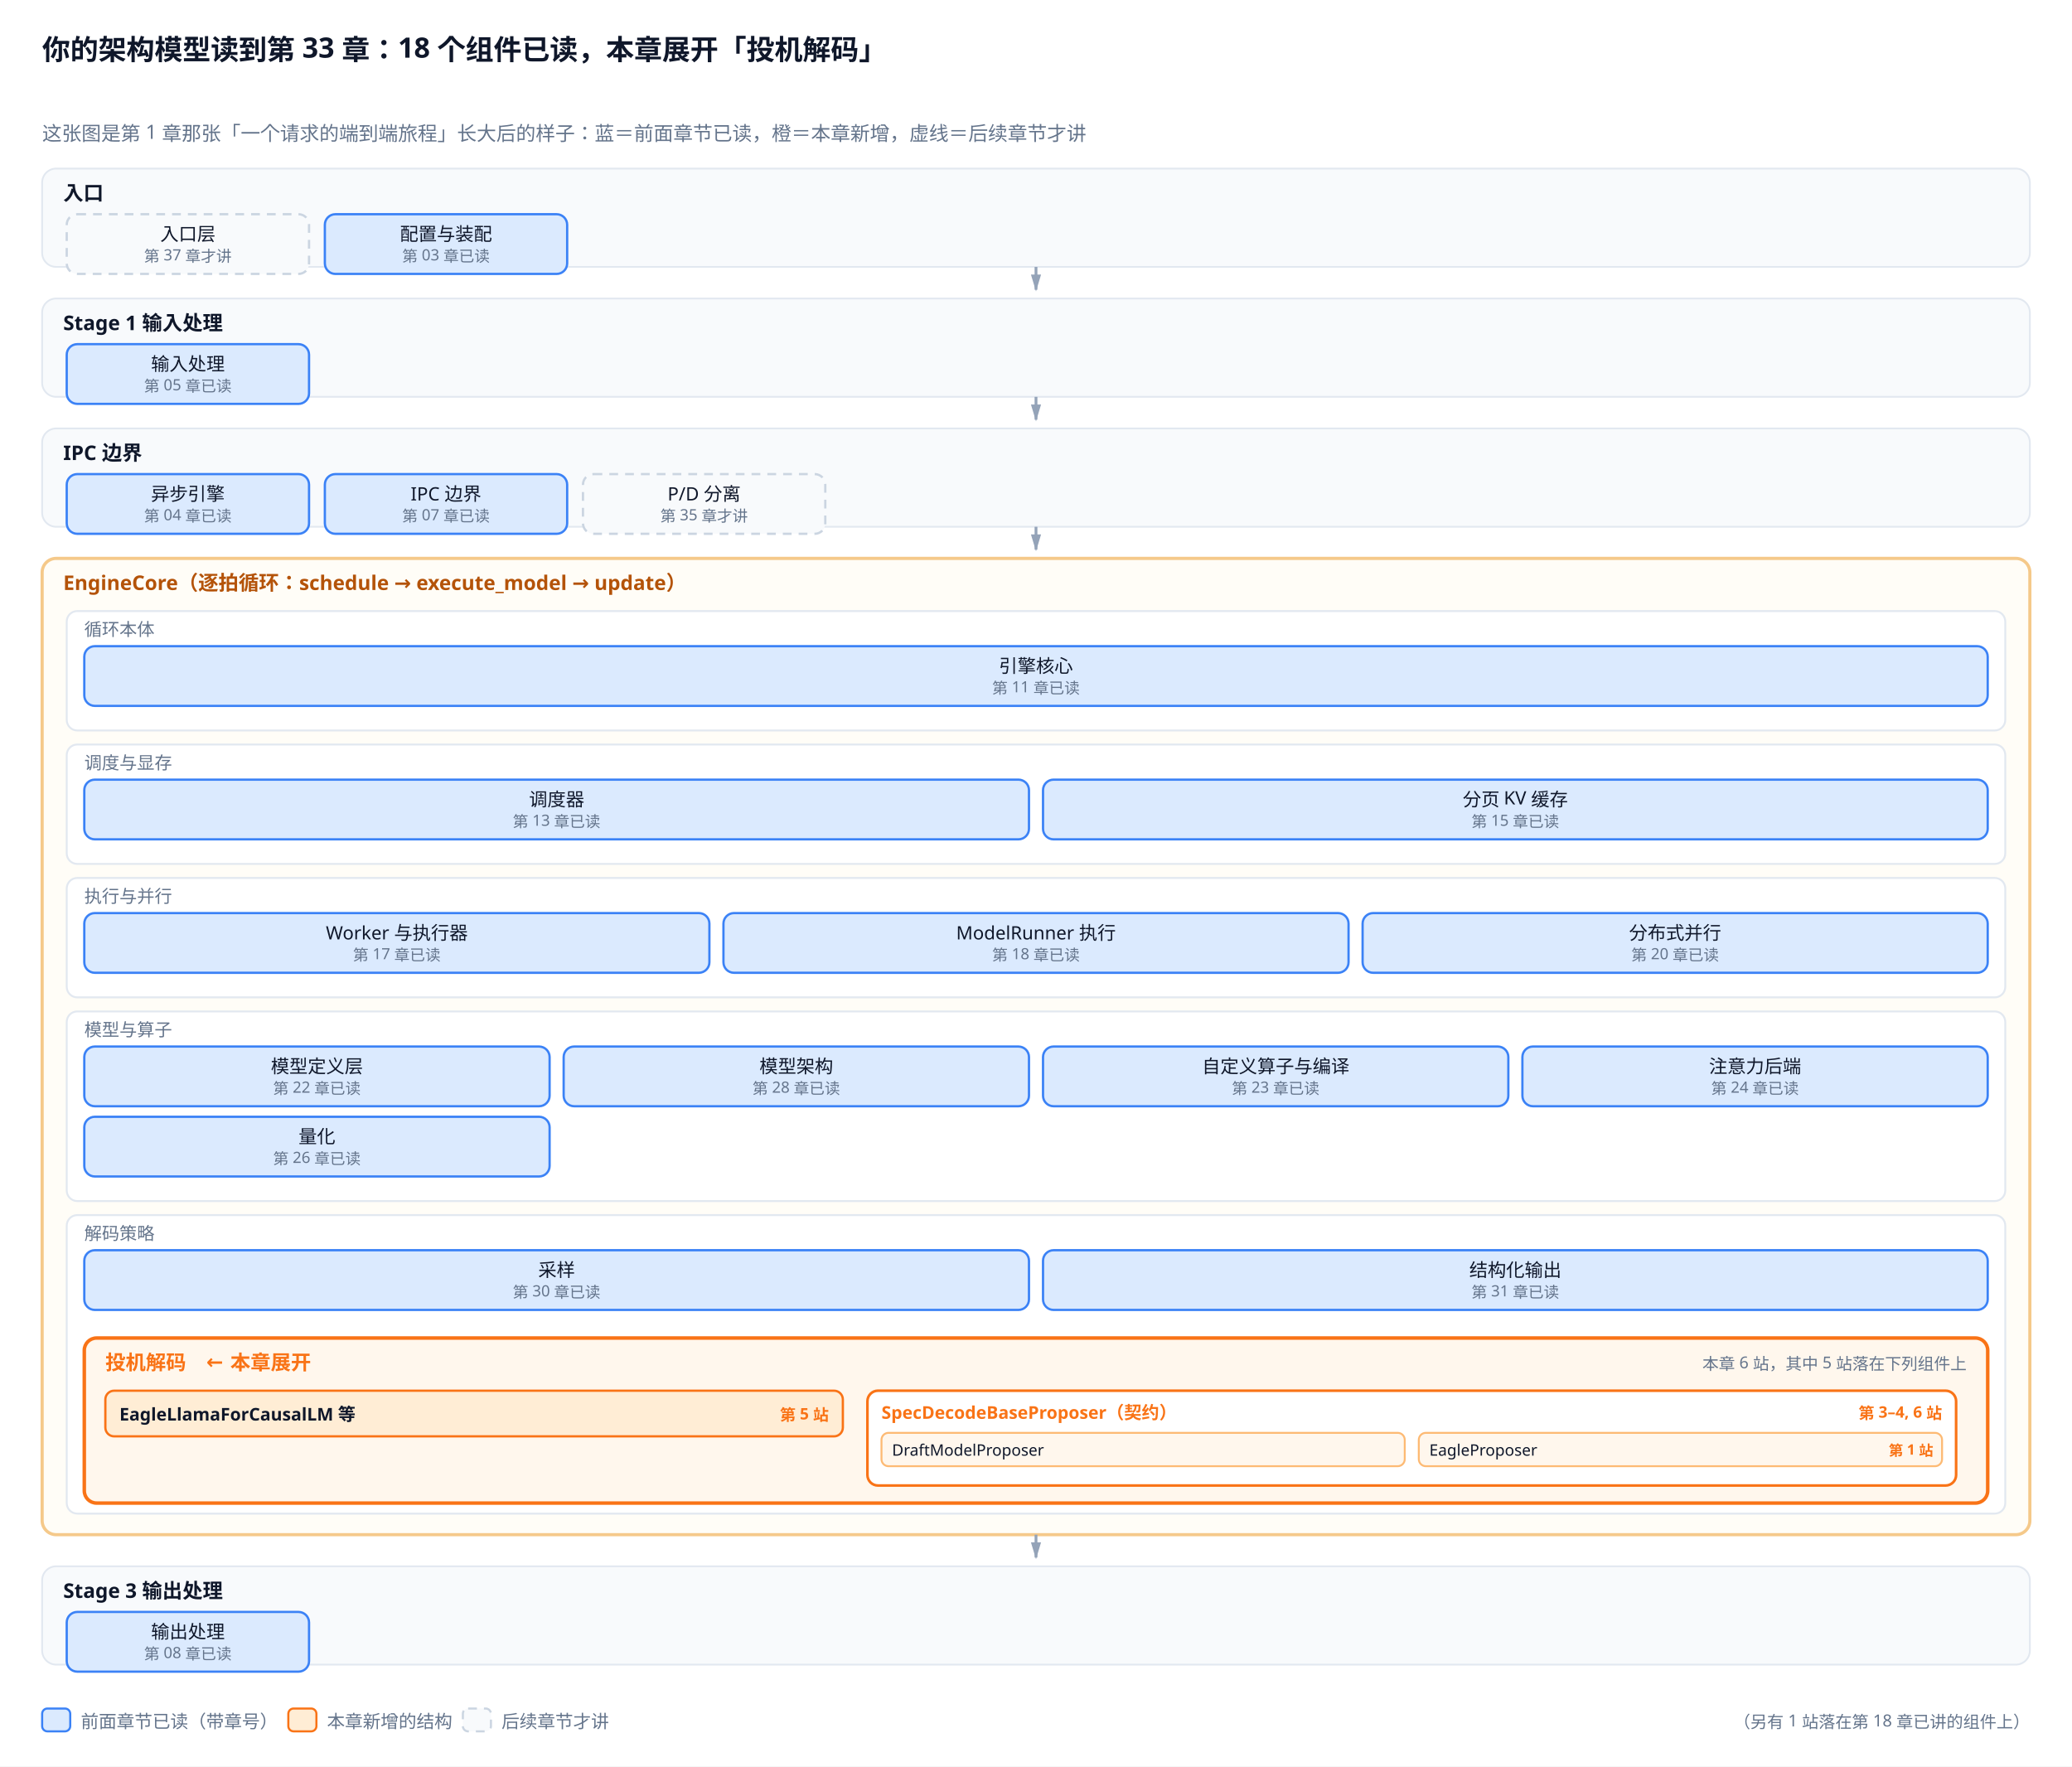
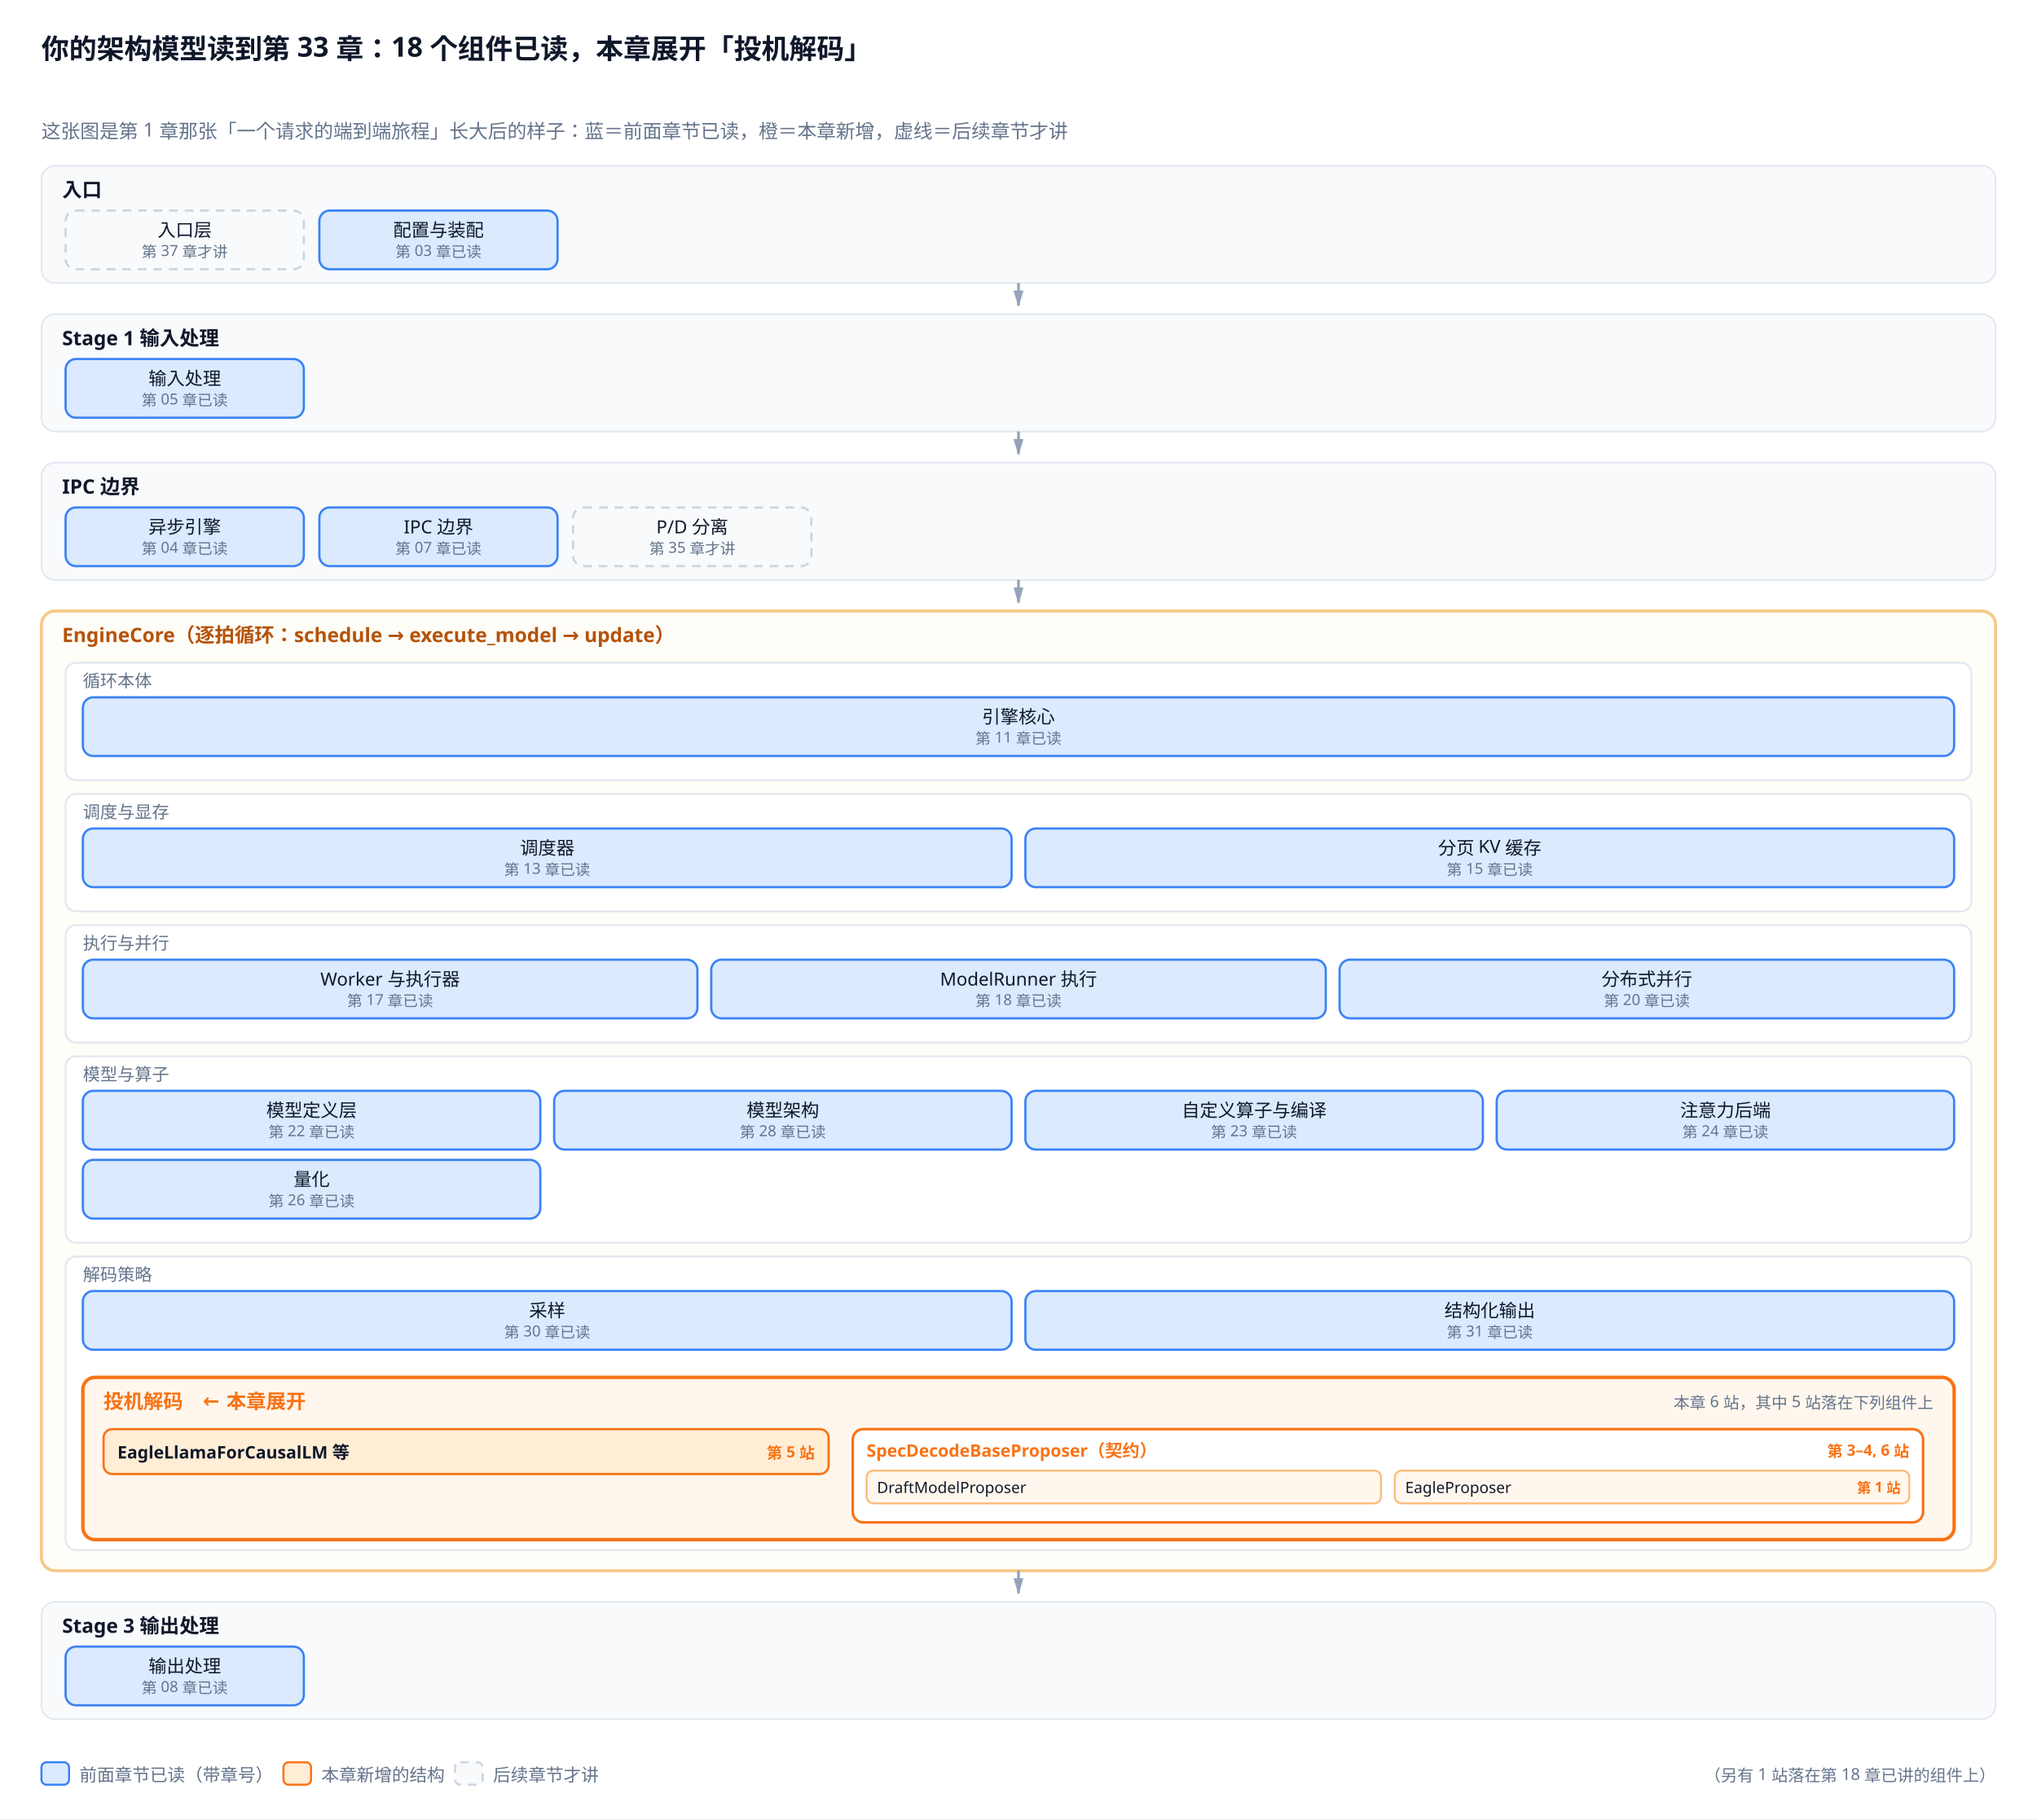
- <svg xmlns="http://www.w3.org/2000/svg" viewBox="0 0 1180 1006">
+ <svg xmlns="http://www.w3.org/2000/svg" viewBox="0 0 1180 1054">
  <defs>
    <marker id="a" viewBox="0 0 10 6" refX="9" refY="3" markerWidth="6" markerHeight="4" orient="auto">
      <path d="M0,0 L10,3 L0,6 Z" fill="#94a3b8" />
    </marker>
    <marker id="a2" viewBox="0 0 10 6" refX="9" refY="3" markerWidth="6" markerHeight="4" orient="auto">
      <path d="M0,0 L10,3 L0,6 Z" fill="#f97316" />
    </marker>
  </defs>
-   <rect width="1180" height="1006" fill="white" />
+   <rect width="1180" height="1054" fill="white" />
  <text x="24" y="34" font-family="sans-serif" font-size="16" fill="#0f172a" font-weight="bold">你的架构模型读到第 33 章：18 个组件已读，本章展开「投机解码」</text>
  <text x="24.0" y="80.0" font-family="sans-serif" font-size="11.2" fill="#64748b" text-anchor="start">这张图是第 1 章那张「一个请求的端到端旅程」长大后的样子：蓝＝前面章节已读，橙＝本章新增，虚线＝后续章节才讲</text>
-   <rect x="24.0" y="96.0" width="1132.0" height="56.0" rx="8" fill="#f8fafc" stroke="#e2e8f0" stroke-width="1.0" />
+   <rect x="24.0" y="96.0" width="1132.0" height="68.0" rx="8" fill="#f8fafc" stroke="#e2e8f0" stroke-width="1.0" />
  <text x="36.0" y="114.0" font-family="sans-serif" font-size="11.5" fill="#0f172a" text-anchor="start" font-weight="bold">入口</text>
  <rect x="38.0" y="122.0" width="138.0" height="34.0" rx="6" fill="#f8fafc" stroke="#cbd5e1" stroke-width="1.3" stroke-dasharray="5,4" />
  <text x="107.0" y="137.0" font-family="sans-serif" font-size="10.5" fill="#0f172a" text-anchor="middle">入口层</text>
  <text x="107.0" y="149.0" font-family="sans-serif" font-size="8.8" fill="#64748b" text-anchor="middle">第 37 章才讲</text>
  <rect x="185.0" y="122.0" width="138.0" height="34.0" rx="6" fill="#dbeafe" stroke="#3b82f6" stroke-width="1.3" />
  <text x="254.0" y="137.0" font-family="sans-serif" font-size="10.5" fill="#0f172a" text-anchor="middle">配置与装配</text>
  <text x="254.0" y="149.0" font-family="sans-serif" font-size="8.8" fill="#64748b" text-anchor="middle">第 03 章已读</text>
-   <path d="M590.0,152.0 L590.0,165.0" stroke="#94a3b8" stroke-width="1.6" marker-end="url(#a)" />
-   <rect x="24.0" y="170.0" width="1132.0" height="56.0" rx="8" fill="#f8fafc" stroke="#e2e8f0" stroke-width="1.0" />
-   <text x="36.0" y="188.0" font-family="sans-serif" font-size="11.5" fill="#0f172a" text-anchor="start" font-weight="bold">Stage 1 输入处理</text>
-   <rect x="38.0" y="196.0" width="138.0" height="34.0" rx="6" fill="#dbeafe" stroke="#3b82f6" stroke-width="1.3" />
-   <text x="107.0" y="211.0" font-family="sans-serif" font-size="10.5" fill="#0f172a" text-anchor="middle">输入处理</text>
-   <text x="107.0" y="223.0" font-family="sans-serif" font-size="8.8" fill="#64748b" text-anchor="middle">第 05 章已读</text>
-   <path d="M590.0,226.0 L590.0,239.0" stroke="#94a3b8" stroke-width="1.6" marker-end="url(#a)" />
-   <rect x="24.0" y="244.0" width="1132.0" height="56.0" rx="8" fill="#f8fafc" stroke="#e2e8f0" stroke-width="1.0" />
-   <text x="36.0" y="262.0" font-family="sans-serif" font-size="11.5" fill="#0f172a" text-anchor="start" font-weight="bold">IPC 边界</text>
-   <rect x="38.0" y="270.0" width="138.0" height="34.0" rx="6" fill="#dbeafe" stroke="#3b82f6" stroke-width="1.3" />
-   <text x="107.0" y="285.0" font-family="sans-serif" font-size="10.5" fill="#0f172a" text-anchor="middle">异步引擎</text>
-   <text x="107.0" y="297.0" font-family="sans-serif" font-size="8.8" fill="#64748b" text-anchor="middle">第 04 章已读</text>
-   <rect x="185.0" y="270.0" width="138.0" height="34.0" rx="6" fill="#dbeafe" stroke="#3b82f6" stroke-width="1.3" />
-   <text x="254.0" y="285.0" font-family="sans-serif" font-size="10.5" fill="#0f172a" text-anchor="middle">IPC 边界</text>
-   <text x="254.0" y="297.0" font-family="sans-serif" font-size="8.8" fill="#64748b" text-anchor="middle">第 07 章已读</text>
-   <rect x="332.0" y="270.0" width="138.0" height="34.0" rx="6" fill="#f8fafc" stroke="#cbd5e1" stroke-width="1.3" stroke-dasharray="5,4" />
-   <text x="401.0" y="285.0" font-family="sans-serif" font-size="10.5" fill="#0f172a" text-anchor="middle">P/D 分离</text>
-   <text x="401.0" y="297.0" font-family="sans-serif" font-size="8.8" fill="#64748b" text-anchor="middle">第 35 章才讲</text>
-   <path d="M590.0,300.0 L590.0,313.0" stroke="#94a3b8" stroke-width="1.6" marker-end="url(#a)" />
-   <rect x="24.0" y="318.0" width="1132.0" height="556.0" rx="8" fill="#fffdf7" stroke="#f5c98a" stroke-width="1.8" />
-   <text x="36.0" y="336.0" font-family="sans-serif" font-size="11.5" fill="#b45309" text-anchor="start" font-weight="bold">EngineCore（逐拍循环：schedule → execute_model → update）</text>
-   <rect x="38.0" y="348.0" width="1104.0" height="68.0" rx="6" fill="#ffffff" stroke="#e2e8f0" stroke-width="1.1" />
-   <text x="48.0" y="362.0" font-family="sans-serif" font-size="10" fill="#64748b" text-anchor="start">循环本体</text>
-   <rect x="48.0" y="368.0" width="1084.0" height="34.0" rx="6" fill="#dbeafe" stroke="#3b82f6" stroke-width="1.3" />
-   <text x="590.0" y="383.0" font-family="sans-serif" font-size="10.5" fill="#0f172a" text-anchor="middle">引擎核心</text>
-   <text x="590.0" y="395.0" font-family="sans-serif" font-size="8.8" fill="#64748b" text-anchor="middle">第 11 章已读</text>
-   <rect x="38.0" y="424.0" width="1104.0" height="68.0" rx="6" fill="#ffffff" stroke="#e2e8f0" stroke-width="1.1" />
-   <text x="48.0" y="438.0" font-family="sans-serif" font-size="10" fill="#64748b" text-anchor="start">调度与显存</text>
-   <rect x="48.0" y="444.0" width="538.0" height="34.0" rx="6" fill="#dbeafe" stroke="#3b82f6" stroke-width="1.3" />
-   <text x="317.0" y="459.0" font-family="sans-serif" font-size="10.5" fill="#0f172a" text-anchor="middle">调度器</text>
-   <text x="317.0" y="471.0" font-family="sans-serif" font-size="8.8" fill="#64748b" text-anchor="middle">第 13 章已读</text>
-   <rect x="594.0" y="444.0" width="538.0" height="34.0" rx="6" fill="#dbeafe" stroke="#3b82f6" stroke-width="1.3" />
-   <text x="863.0" y="459.0" font-family="sans-serif" font-size="10.5" fill="#0f172a" text-anchor="middle">分页 KV 缓存</text>
-   <text x="863.0" y="471.0" font-family="sans-serif" font-size="8.8" fill="#64748b" text-anchor="middle">第 15 章已读</text>
-   <rect x="38.0" y="500.0" width="1104.0" height="68.0" rx="6" fill="#ffffff" stroke="#e2e8f0" stroke-width="1.1" />
-   <text x="48.0" y="514.0" font-family="sans-serif" font-size="10" fill="#64748b" text-anchor="start">执行与并行</text>
-   <rect x="48.0" y="520.0" width="356.0" height="34.0" rx="6" fill="#dbeafe" stroke="#3b82f6" stroke-width="1.3" />
-   <text x="226.0" y="535.0" font-family="sans-serif" font-size="10.5" fill="#0f172a" text-anchor="middle">Worker 与执行器</text>
-   <text x="226.0" y="547.0" font-family="sans-serif" font-size="8.8" fill="#64748b" text-anchor="middle">第 17 章已读</text>
-   <rect x="412.0" y="520.0" width="356.0" height="34.0" rx="6" fill="#dbeafe" stroke="#3b82f6" stroke-width="1.3" />
-   <text x="590.0" y="535.0" font-family="sans-serif" font-size="10.5" fill="#0f172a" text-anchor="middle">ModelRunner 执行</text>
-   <text x="590.0" y="547.0" font-family="sans-serif" font-size="8.8" fill="#64748b" text-anchor="middle">第 18 章已读</text>
-   <rect x="776.0" y="520.0" width="356.0" height="34.0" rx="6" fill="#dbeafe" stroke="#3b82f6" stroke-width="1.3" />
-   <text x="954.0" y="535.0" font-family="sans-serif" font-size="10.5" fill="#0f172a" text-anchor="middle">分布式并行</text>
-   <text x="954.0" y="547.0" font-family="sans-serif" font-size="8.8" fill="#64748b" text-anchor="middle">第 20 章已读</text>
-   <rect x="38.0" y="576.0" width="1104.0" height="108.0" rx="6" fill="#ffffff" stroke="#e2e8f0" stroke-width="1.1" />
-   <text x="48.0" y="590.0" font-family="sans-serif" font-size="10" fill="#64748b" text-anchor="start">模型与算子</text>
-   <rect x="48.0" y="596.0" width="265.0" height="34.0" rx="6" fill="#dbeafe" stroke="#3b82f6" stroke-width="1.3" />
-   <text x="180.5" y="611.0" font-family="sans-serif" font-size="10.5" fill="#0f172a" text-anchor="middle">模型定义层</text>
-   <text x="180.5" y="623.0" font-family="sans-serif" font-size="8.8" fill="#64748b" text-anchor="middle">第 22 章已读</text>
-   <rect x="321.0" y="596.0" width="265.0" height="34.0" rx="6" fill="#dbeafe" stroke="#3b82f6" stroke-width="1.3" />
-   <text x="453.5" y="611.0" font-family="sans-serif" font-size="10.5" fill="#0f172a" text-anchor="middle">模型架构</text>
-   <text x="453.5" y="623.0" font-family="sans-serif" font-size="8.8" fill="#64748b" text-anchor="middle">第 28 章已读</text>
-   <rect x="594.0" y="596.0" width="265.0" height="34.0" rx="6" fill="#dbeafe" stroke="#3b82f6" stroke-width="1.3" />
-   <text x="726.5" y="611.0" font-family="sans-serif" font-size="10.5" fill="#0f172a" text-anchor="middle">自定义算子与编译</text>
-   <text x="726.5" y="623.0" font-family="sans-serif" font-size="8.8" fill="#64748b" text-anchor="middle">第 23 章已读</text>
-   <rect x="867.0" y="596.0" width="265.0" height="34.0" rx="6" fill="#dbeafe" stroke="#3b82f6" stroke-width="1.3" />
-   <text x="999.5" y="611.0" font-family="sans-serif" font-size="10.5" fill="#0f172a" text-anchor="middle">注意力后端</text>
-   <text x="999.5" y="623.0" font-family="sans-serif" font-size="8.8" fill="#64748b" text-anchor="middle">第 24 章已读</text>
-   <rect x="48.0" y="636.0" width="265.0" height="34.0" rx="6" fill="#dbeafe" stroke="#3b82f6" stroke-width="1.3" />
-   <text x="180.5" y="651.0" font-family="sans-serif" font-size="10.5" fill="#0f172a" text-anchor="middle">量化</text>
-   <text x="180.5" y="663.0" font-family="sans-serif" font-size="8.8" fill="#64748b" text-anchor="middle">第 26 章已读</text>
-   <rect x="38.0" y="692.0" width="1104.0" height="170.0" rx="6" fill="#ffffff" stroke="#e2e8f0" stroke-width="1.1" />
-   <text x="48.0" y="706.0" font-family="sans-serif" font-size="10" fill="#64748b" text-anchor="start">解码策略</text>
-   <rect x="48.0" y="712.0" width="538.0" height="34.0" rx="6" fill="#dbeafe" stroke="#3b82f6" stroke-width="1.3" />
-   <text x="317.0" y="727.0" font-family="sans-serif" font-size="10.5" fill="#0f172a" text-anchor="middle">采样</text>
-   <text x="317.0" y="739.0" font-family="sans-serif" font-size="8.8" fill="#64748b" text-anchor="middle">第 30 章已读</text>
-   <rect x="594.0" y="712.0" width="538.0" height="34.0" rx="6" fill="#dbeafe" stroke="#3b82f6" stroke-width="1.3" />
-   <text x="863.0" y="727.0" font-family="sans-serif" font-size="10.5" fill="#0f172a" text-anchor="middle">结构化输出</text>
-   <text x="863.0" y="739.0" font-family="sans-serif" font-size="8.8" fill="#64748b" text-anchor="middle">第 31 章已读</text>
-   <rect x="48.0" y="762.0" width="1084.0" height="94.0" rx="7" fill="#fff7ed" stroke="#f97316" stroke-width="2.0" />
-   <text x="60.0" y="780.0" font-family="sans-serif" font-size="11.5" fill="#f97316" text-anchor="start" font-weight="bold">投机解码　← 本章展开</text>
-   <text x="1120.0" y="780.0" font-family="sans-serif" font-size="9.3" fill="#64748b" text-anchor="end">本章 6 站，其中 5 站落在下列组件上</text>
-   <rect x="60.0" y="792.0" width="420.0" height="26.0" rx="5" fill="#ffedd5" stroke="#f97316" stroke-width="1.3" />
-   <text x="68.0" y="809.0" font-family="sans-serif" font-size="10" fill="#0f172a" text-anchor="start" font-weight="bold">EagleLlamaForCausalLM 等</text>
-   <text x="472.0" y="809.0" font-family="sans-serif" font-size="9" fill="#f97316" text-anchor="end" font-weight="bold">第 5 站</text>
-   <rect x="494.0" y="792.0" width="620.0" height="54.0" rx="6" fill="#ffffff" stroke="#f97316" stroke-width="1.5" />
-   <text x="502.0" y="808.0" font-family="sans-serif" font-size="10" fill="#f97316" text-anchor="start" font-weight="bold">SpecDecodeBaseProposer（契约）</text>
-   <text x="1106.0" y="808.0" font-family="sans-serif" font-size="9" fill="#f97316" text-anchor="end" font-weight="bold">第 3–4, 6 站</text>
-   <rect x="502.0" y="816.0" width="298.0" height="19.0" rx="4" fill="#fff7ed" stroke="#fdba74" stroke-width="1.1" />
-   <text x="508.0" y="829.0" font-family="sans-serif" font-size="9" fill="#0f172a" text-anchor="start">DraftModelProposer</text>
-   <rect x="808.0" y="816.0" width="298.0" height="19.0" rx="4" fill="#fff7ed" stroke="#fdba74" stroke-width="1.1" />
-   <text x="814.0" y="829.0" font-family="sans-serif" font-size="9" fill="#0f172a" text-anchor="start">EagleProposer</text>
-   <text x="1101.0" y="829.0" font-family="sans-serif" font-size="8.2" fill="#f97316" text-anchor="end" font-weight="bold">第 1 站</text>
-   <path d="M590.0,874.0 L590.0,887.0" stroke="#94a3b8" stroke-width="1.6" marker-end="url(#a)" />
-   <rect x="24.0" y="892.0" width="1132.0" height="56.0" rx="8" fill="#f8fafc" stroke="#e2e8f0" stroke-width="1.0" />
-   <text x="36.0" y="910.0" font-family="sans-serif" font-size="11.5" fill="#0f172a" text-anchor="start" font-weight="bold">Stage 3 输出处理</text>
-   <rect x="38.0" y="918.0" width="138.0" height="34.0" rx="6" fill="#dbeafe" stroke="#3b82f6" stroke-width="1.3" />
-   <text x="107.0" y="933.0" font-family="sans-serif" font-size="10.5" fill="#0f172a" text-anchor="middle">输出处理</text>
-   <text x="107.0" y="945.0" font-family="sans-serif" font-size="8.8" fill="#64748b" text-anchor="middle">第 08 章已读</text>
-   <rect x="24.0" y="973.0" width="16.0" height="13.0" rx="3" fill="#dbeafe" stroke="#3b82f6" stroke-width="1.2" />
-   <text x="46.0" y="984.0" font-family="sans-serif" font-size="10.2" fill="#64748b" text-anchor="start">前面章节已读（带章号）</text>
-   <rect x="164.2" y="973.0" width="16.0" height="13.0" rx="3" fill="#ffedd5" stroke="#f97316" stroke-width="1.2" />
-   <text x="186.2" y="984.0" font-family="sans-serif" font-size="10.2" fill="#64748b" text-anchor="start">本章新增的结构</text>
-   <rect x="263.6" y="973.0" width="16.0" height="13.0" rx="3" fill="#f8fafc" stroke="#cbd5e1" stroke-width="1.2" stroke-dasharray="5,4" />
-   <text x="285.6" y="984.0" font-family="sans-serif" font-size="10.2" fill="#64748b" text-anchor="start">后续章节才讲</text>
-   <text x="1156.0" y="984.0" font-family="sans-serif" font-size="9.5" fill="#64748b" text-anchor="end">（另有 1 站落在第 18 章已讲的组件上）</text>
+   <path d="M590.0,164.0 L590.0,177.0" stroke="#94a3b8" stroke-width="1.6" marker-end="url(#a)" />
+   <rect x="24.0" y="182.0" width="1132.0" height="68.0" rx="8" fill="#f8fafc" stroke="#e2e8f0" stroke-width="1.0" />
+   <text x="36.0" y="200.0" font-family="sans-serif" font-size="11.5" fill="#0f172a" text-anchor="start" font-weight="bold">Stage 1 输入处理</text>
+   <rect x="38.0" y="208.0" width="138.0" height="34.0" rx="6" fill="#dbeafe" stroke="#3b82f6" stroke-width="1.3" />
+   <text x="107.0" y="223.0" font-family="sans-serif" font-size="10.5" fill="#0f172a" text-anchor="middle">输入处理</text>
+   <text x="107.0" y="235.0" font-family="sans-serif" font-size="8.8" fill="#64748b" text-anchor="middle">第 05 章已读</text>
+   <path d="M590.0,250.0 L590.0,263.0" stroke="#94a3b8" stroke-width="1.6" marker-end="url(#a)" />
+   <rect x="24.0" y="268.0" width="1132.0" height="68.0" rx="8" fill="#f8fafc" stroke="#e2e8f0" stroke-width="1.0" />
+   <text x="36.0" y="286.0" font-family="sans-serif" font-size="11.5" fill="#0f172a" text-anchor="start" font-weight="bold">IPC 边界</text>
+   <rect x="38.0" y="294.0" width="138.0" height="34.0" rx="6" fill="#dbeafe" stroke="#3b82f6" stroke-width="1.3" />
+   <text x="107.0" y="309.0" font-family="sans-serif" font-size="10.5" fill="#0f172a" text-anchor="middle">异步引擎</text>
+   <text x="107.0" y="321.0" font-family="sans-serif" font-size="8.8" fill="#64748b" text-anchor="middle">第 04 章已读</text>
+   <rect x="185.0" y="294.0" width="138.0" height="34.0" rx="6" fill="#dbeafe" stroke="#3b82f6" stroke-width="1.3" />
+   <text x="254.0" y="309.0" font-family="sans-serif" font-size="10.5" fill="#0f172a" text-anchor="middle">IPC 边界</text>
+   <text x="254.0" y="321.0" font-family="sans-serif" font-size="8.8" fill="#64748b" text-anchor="middle">第 07 章已读</text>
+   <rect x="332.0" y="294.0" width="138.0" height="34.0" rx="6" fill="#f8fafc" stroke="#cbd5e1" stroke-width="1.3" stroke-dasharray="5,4" />
+   <text x="401.0" y="309.0" font-family="sans-serif" font-size="10.5" fill="#0f172a" text-anchor="middle">P/D 分离</text>
+   <text x="401.0" y="321.0" font-family="sans-serif" font-size="8.8" fill="#64748b" text-anchor="middle">第 35 章才讲</text>
+   <path d="M590.0,336.0 L590.0,349.0" stroke="#94a3b8" stroke-width="1.6" marker-end="url(#a)" />
+   <rect x="24.0" y="354.0" width="1132.0" height="556.0" rx="8" fill="#fffdf7" stroke="#f5c98a" stroke-width="1.8" />
+   <text x="36.0" y="372.0" font-family="sans-serif" font-size="11.5" fill="#b45309" text-anchor="start" font-weight="bold">EngineCore（逐拍循环：schedule → execute_model → update）</text>
+   <rect x="38.0" y="384.0" width="1104.0" height="68.0" rx="6" fill="#ffffff" stroke="#e2e8f0" stroke-width="1.1" />
+   <text x="48.0" y="398.0" font-family="sans-serif" font-size="10" fill="#64748b" text-anchor="start">循环本体</text>
+   <rect x="48.0" y="404.0" width="1084.0" height="34.0" rx="6" fill="#dbeafe" stroke="#3b82f6" stroke-width="1.3" />
+   <text x="590.0" y="419.0" font-family="sans-serif" font-size="10.5" fill="#0f172a" text-anchor="middle">引擎核心</text>
+   <text x="590.0" y="431.0" font-family="sans-serif" font-size="8.8" fill="#64748b" text-anchor="middle">第 11 章已读</text>
+   <rect x="38.0" y="460.0" width="1104.0" height="68.0" rx="6" fill="#ffffff" stroke="#e2e8f0" stroke-width="1.1" />
+   <text x="48.0" y="474.0" font-family="sans-serif" font-size="10" fill="#64748b" text-anchor="start">调度与显存</text>
+   <rect x="48.0" y="480.0" width="538.0" height="34.0" rx="6" fill="#dbeafe" stroke="#3b82f6" stroke-width="1.3" />
+   <text x="317.0" y="495.0" font-family="sans-serif" font-size="10.5" fill="#0f172a" text-anchor="middle">调度器</text>
+   <text x="317.0" y="507.0" font-family="sans-serif" font-size="8.8" fill="#64748b" text-anchor="middle">第 13 章已读</text>
+   <rect x="594.0" y="480.0" width="538.0" height="34.0" rx="6" fill="#dbeafe" stroke="#3b82f6" stroke-width="1.3" />
+   <text x="863.0" y="495.0" font-family="sans-serif" font-size="10.5" fill="#0f172a" text-anchor="middle">分页 KV 缓存</text>
+   <text x="863.0" y="507.0" font-family="sans-serif" font-size="8.8" fill="#64748b" text-anchor="middle">第 15 章已读</text>
+   <rect x="38.0" y="536.0" width="1104.0" height="68.0" rx="6" fill="#ffffff" stroke="#e2e8f0" stroke-width="1.1" />
+   <text x="48.0" y="550.0" font-family="sans-serif" font-size="10" fill="#64748b" text-anchor="start">执行与并行</text>
+   <rect x="48.0" y="556.0" width="356.0" height="34.0" rx="6" fill="#dbeafe" stroke="#3b82f6" stroke-width="1.3" />
+   <text x="226.0" y="571.0" font-family="sans-serif" font-size="10.5" fill="#0f172a" text-anchor="middle">Worker 与执行器</text>
+   <text x="226.0" y="583.0" font-family="sans-serif" font-size="8.8" fill="#64748b" text-anchor="middle">第 17 章已读</text>
+   <rect x="412.0" y="556.0" width="356.0" height="34.0" rx="6" fill="#dbeafe" stroke="#3b82f6" stroke-width="1.3" />
+   <text x="590.0" y="571.0" font-family="sans-serif" font-size="10.5" fill="#0f172a" text-anchor="middle">ModelRunner 执行</text>
+   <text x="590.0" y="583.0" font-family="sans-serif" font-size="8.8" fill="#64748b" text-anchor="middle">第 18 章已读</text>
+   <rect x="776.0" y="556.0" width="356.0" height="34.0" rx="6" fill="#dbeafe" stroke="#3b82f6" stroke-width="1.3" />
+   <text x="954.0" y="571.0" font-family="sans-serif" font-size="10.5" fill="#0f172a" text-anchor="middle">分布式并行</text>
+   <text x="954.0" y="583.0" font-family="sans-serif" font-size="8.8" fill="#64748b" text-anchor="middle">第 20 章已读</text>
+   <rect x="38.0" y="612.0" width="1104.0" height="108.0" rx="6" fill="#ffffff" stroke="#e2e8f0" stroke-width="1.1" />
+   <text x="48.0" y="626.0" font-family="sans-serif" font-size="10" fill="#64748b" text-anchor="start">模型与算子</text>
+   <rect x="48.0" y="632.0" width="265.0" height="34.0" rx="6" fill="#dbeafe" stroke="#3b82f6" stroke-width="1.3" />
+   <text x="180.5" y="647.0" font-family="sans-serif" font-size="10.5" fill="#0f172a" text-anchor="middle">模型定义层</text>
+   <text x="180.5" y="659.0" font-family="sans-serif" font-size="8.8" fill="#64748b" text-anchor="middle">第 22 章已读</text>
+   <rect x="321.0" y="632.0" width="265.0" height="34.0" rx="6" fill="#dbeafe" stroke="#3b82f6" stroke-width="1.3" />
+   <text x="453.5" y="647.0" font-family="sans-serif" font-size="10.5" fill="#0f172a" text-anchor="middle">模型架构</text>
+   <text x="453.5" y="659.0" font-family="sans-serif" font-size="8.8" fill="#64748b" text-anchor="middle">第 28 章已读</text>
+   <rect x="594.0" y="632.0" width="265.0" height="34.0" rx="6" fill="#dbeafe" stroke="#3b82f6" stroke-width="1.3" />
+   <text x="726.5" y="647.0" font-family="sans-serif" font-size="10.5" fill="#0f172a" text-anchor="middle">自定义算子与编译</text>
+   <text x="726.5" y="659.0" font-family="sans-serif" font-size="8.8" fill="#64748b" text-anchor="middle">第 23 章已读</text>
+   <rect x="867.0" y="632.0" width="265.0" height="34.0" rx="6" fill="#dbeafe" stroke="#3b82f6" stroke-width="1.3" />
+   <text x="999.5" y="647.0" font-family="sans-serif" font-size="10.5" fill="#0f172a" text-anchor="middle">注意力后端</text>
+   <text x="999.5" y="659.0" font-family="sans-serif" font-size="8.8" fill="#64748b" text-anchor="middle">第 24 章已读</text>
+   <rect x="48.0" y="672.0" width="265.0" height="34.0" rx="6" fill="#dbeafe" stroke="#3b82f6" stroke-width="1.3" />
+   <text x="180.5" y="687.0" font-family="sans-serif" font-size="10.5" fill="#0f172a" text-anchor="middle">量化</text>
+   <text x="180.5" y="699.0" font-family="sans-serif" font-size="8.8" fill="#64748b" text-anchor="middle">第 26 章已读</text>
+   <rect x="38.0" y="728.0" width="1104.0" height="170.0" rx="6" fill="#ffffff" stroke="#e2e8f0" stroke-width="1.1" />
+   <text x="48.0" y="742.0" font-family="sans-serif" font-size="10" fill="#64748b" text-anchor="start">解码策略</text>
+   <rect x="48.0" y="748.0" width="538.0" height="34.0" rx="6" fill="#dbeafe" stroke="#3b82f6" stroke-width="1.3" />
+   <text x="317.0" y="763.0" font-family="sans-serif" font-size="10.5" fill="#0f172a" text-anchor="middle">采样</text>
+   <text x="317.0" y="775.0" font-family="sans-serif" font-size="8.8" fill="#64748b" text-anchor="middle">第 30 章已读</text>
+   <rect x="594.0" y="748.0" width="538.0" height="34.0" rx="6" fill="#dbeafe" stroke="#3b82f6" stroke-width="1.3" />
+   <text x="863.0" y="763.0" font-family="sans-serif" font-size="10.5" fill="#0f172a" text-anchor="middle">结构化输出</text>
+   <text x="863.0" y="775.0" font-family="sans-serif" font-size="8.8" fill="#64748b" text-anchor="middle">第 31 章已读</text>
+   <rect x="48.0" y="798.0" width="1084.0" height="94.0" rx="7" fill="#fff7ed" stroke="#f97316" stroke-width="2.0" />
+   <text x="60.0" y="816.0" font-family="sans-serif" font-size="11.5" fill="#f97316" text-anchor="start" font-weight="bold">投机解码　← 本章展开</text>
+   <text x="1120.0" y="816.0" font-family="sans-serif" font-size="9.3" fill="#64748b" text-anchor="end">本章 6 站，其中 5 站落在下列组件上</text>
+   <rect x="60.0" y="828.0" width="420.0" height="26.0" rx="5" fill="#ffedd5" stroke="#f97316" stroke-width="1.3" />
+   <text x="68.0" y="845.0" font-family="sans-serif" font-size="10" fill="#0f172a" text-anchor="start" font-weight="bold">EagleLlamaForCausalLM 等</text>
+   <text x="472.0" y="845.0" font-family="sans-serif" font-size="9" fill="#f97316" text-anchor="end" font-weight="bold">第 5 站</text>
+   <rect x="494.0" y="828.0" width="620.0" height="54.0" rx="6" fill="#ffffff" stroke="#f97316" stroke-width="1.5" />
+   <text x="502.0" y="844.0" font-family="sans-serif" font-size="10" fill="#f97316" text-anchor="start" font-weight="bold">SpecDecodeBaseProposer（契约）</text>
+   <text x="1106.0" y="844.0" font-family="sans-serif" font-size="9" fill="#f97316" text-anchor="end" font-weight="bold">第 3–4, 6 站</text>
+   <rect x="502.0" y="852.0" width="298.0" height="19.0" rx="4" fill="#fff7ed" stroke="#fdba74" stroke-width="1.1" />
+   <text x="508.0" y="865.0" font-family="sans-serif" font-size="9" fill="#0f172a" text-anchor="start">DraftModelProposer</text>
+   <rect x="808.0" y="852.0" width="298.0" height="19.0" rx="4" fill="#fff7ed" stroke="#fdba74" stroke-width="1.1" />
+   <text x="814.0" y="865.0" font-family="sans-serif" font-size="9" fill="#0f172a" text-anchor="start">EagleProposer</text>
+   <text x="1101.0" y="865.0" font-family="sans-serif" font-size="8.2" fill="#f97316" text-anchor="end" font-weight="bold">第 1 站</text>
+   <path d="M590.0,910.0 L590.0,923.0" stroke="#94a3b8" stroke-width="1.6" marker-end="url(#a)" />
+   <rect x="24.0" y="928.0" width="1132.0" height="68.0" rx="8" fill="#f8fafc" stroke="#e2e8f0" stroke-width="1.0" />
+   <text x="36.0" y="946.0" font-family="sans-serif" font-size="11.5" fill="#0f172a" text-anchor="start" font-weight="bold">Stage 3 输出处理</text>
+   <rect x="38.0" y="954.0" width="138.0" height="34.0" rx="6" fill="#dbeafe" stroke="#3b82f6" stroke-width="1.3" />
+   <text x="107.0" y="969.0" font-family="sans-serif" font-size="10.5" fill="#0f172a" text-anchor="middle">输出处理</text>
+   <text x="107.0" y="981.0" font-family="sans-serif" font-size="8.8" fill="#64748b" text-anchor="middle">第 08 章已读</text>
+   <rect x="24.0" y="1021.0" width="16.0" height="13.0" rx="3" fill="#dbeafe" stroke="#3b82f6" stroke-width="1.2" />
+   <text x="46.0" y="1032.0" font-family="sans-serif" font-size="10.2" fill="#64748b" text-anchor="start">前面章节已读（带章号）</text>
+   <rect x="164.2" y="1021.0" width="16.0" height="13.0" rx="3" fill="#ffedd5" stroke="#f97316" stroke-width="1.2" />
+   <text x="186.2" y="1032.0" font-family="sans-serif" font-size="10.2" fill="#64748b" text-anchor="start">本章新增的结构</text>
+   <rect x="263.6" y="1021.0" width="16.0" height="13.0" rx="3" fill="#f8fafc" stroke="#cbd5e1" stroke-width="1.2" stroke-dasharray="5,4" />
+   <text x="285.6" y="1032.0" font-family="sans-serif" font-size="10.2" fill="#64748b" text-anchor="start">后续章节才讲</text>
+   <text x="1156.0" y="1032.0" font-family="sans-serif" font-size="9.5" fill="#64748b" text-anchor="end">（另有 1 站落在第 18 章已讲的组件上）</text>
</svg>
